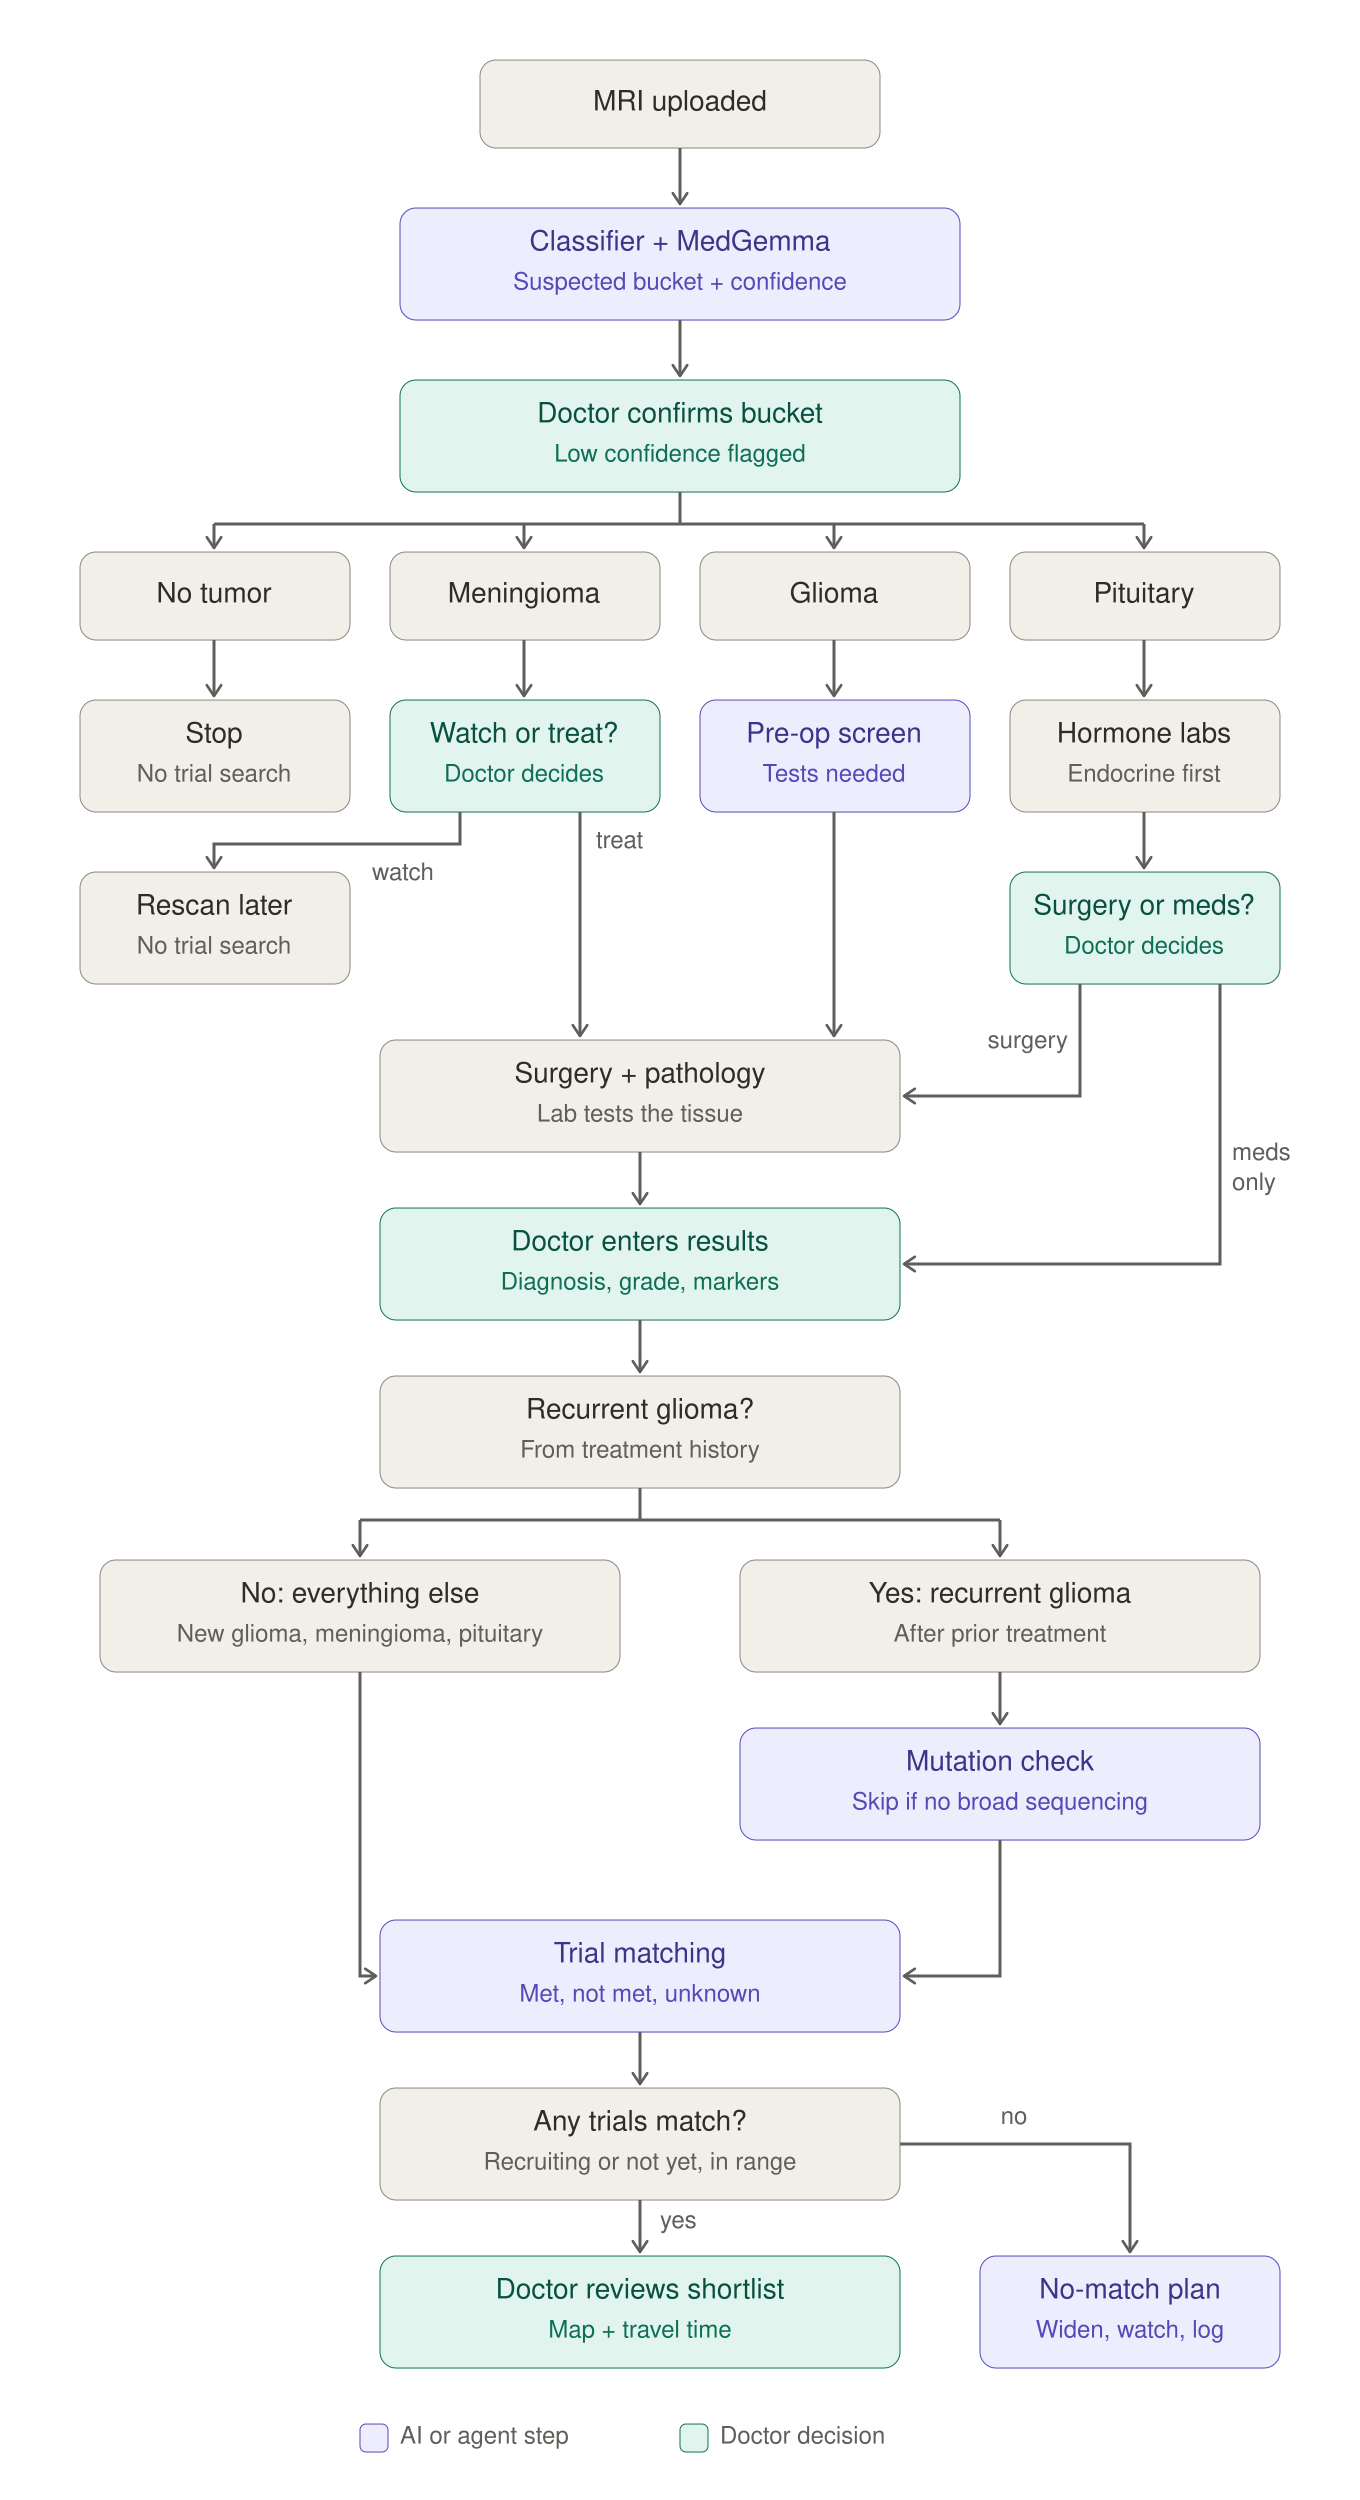
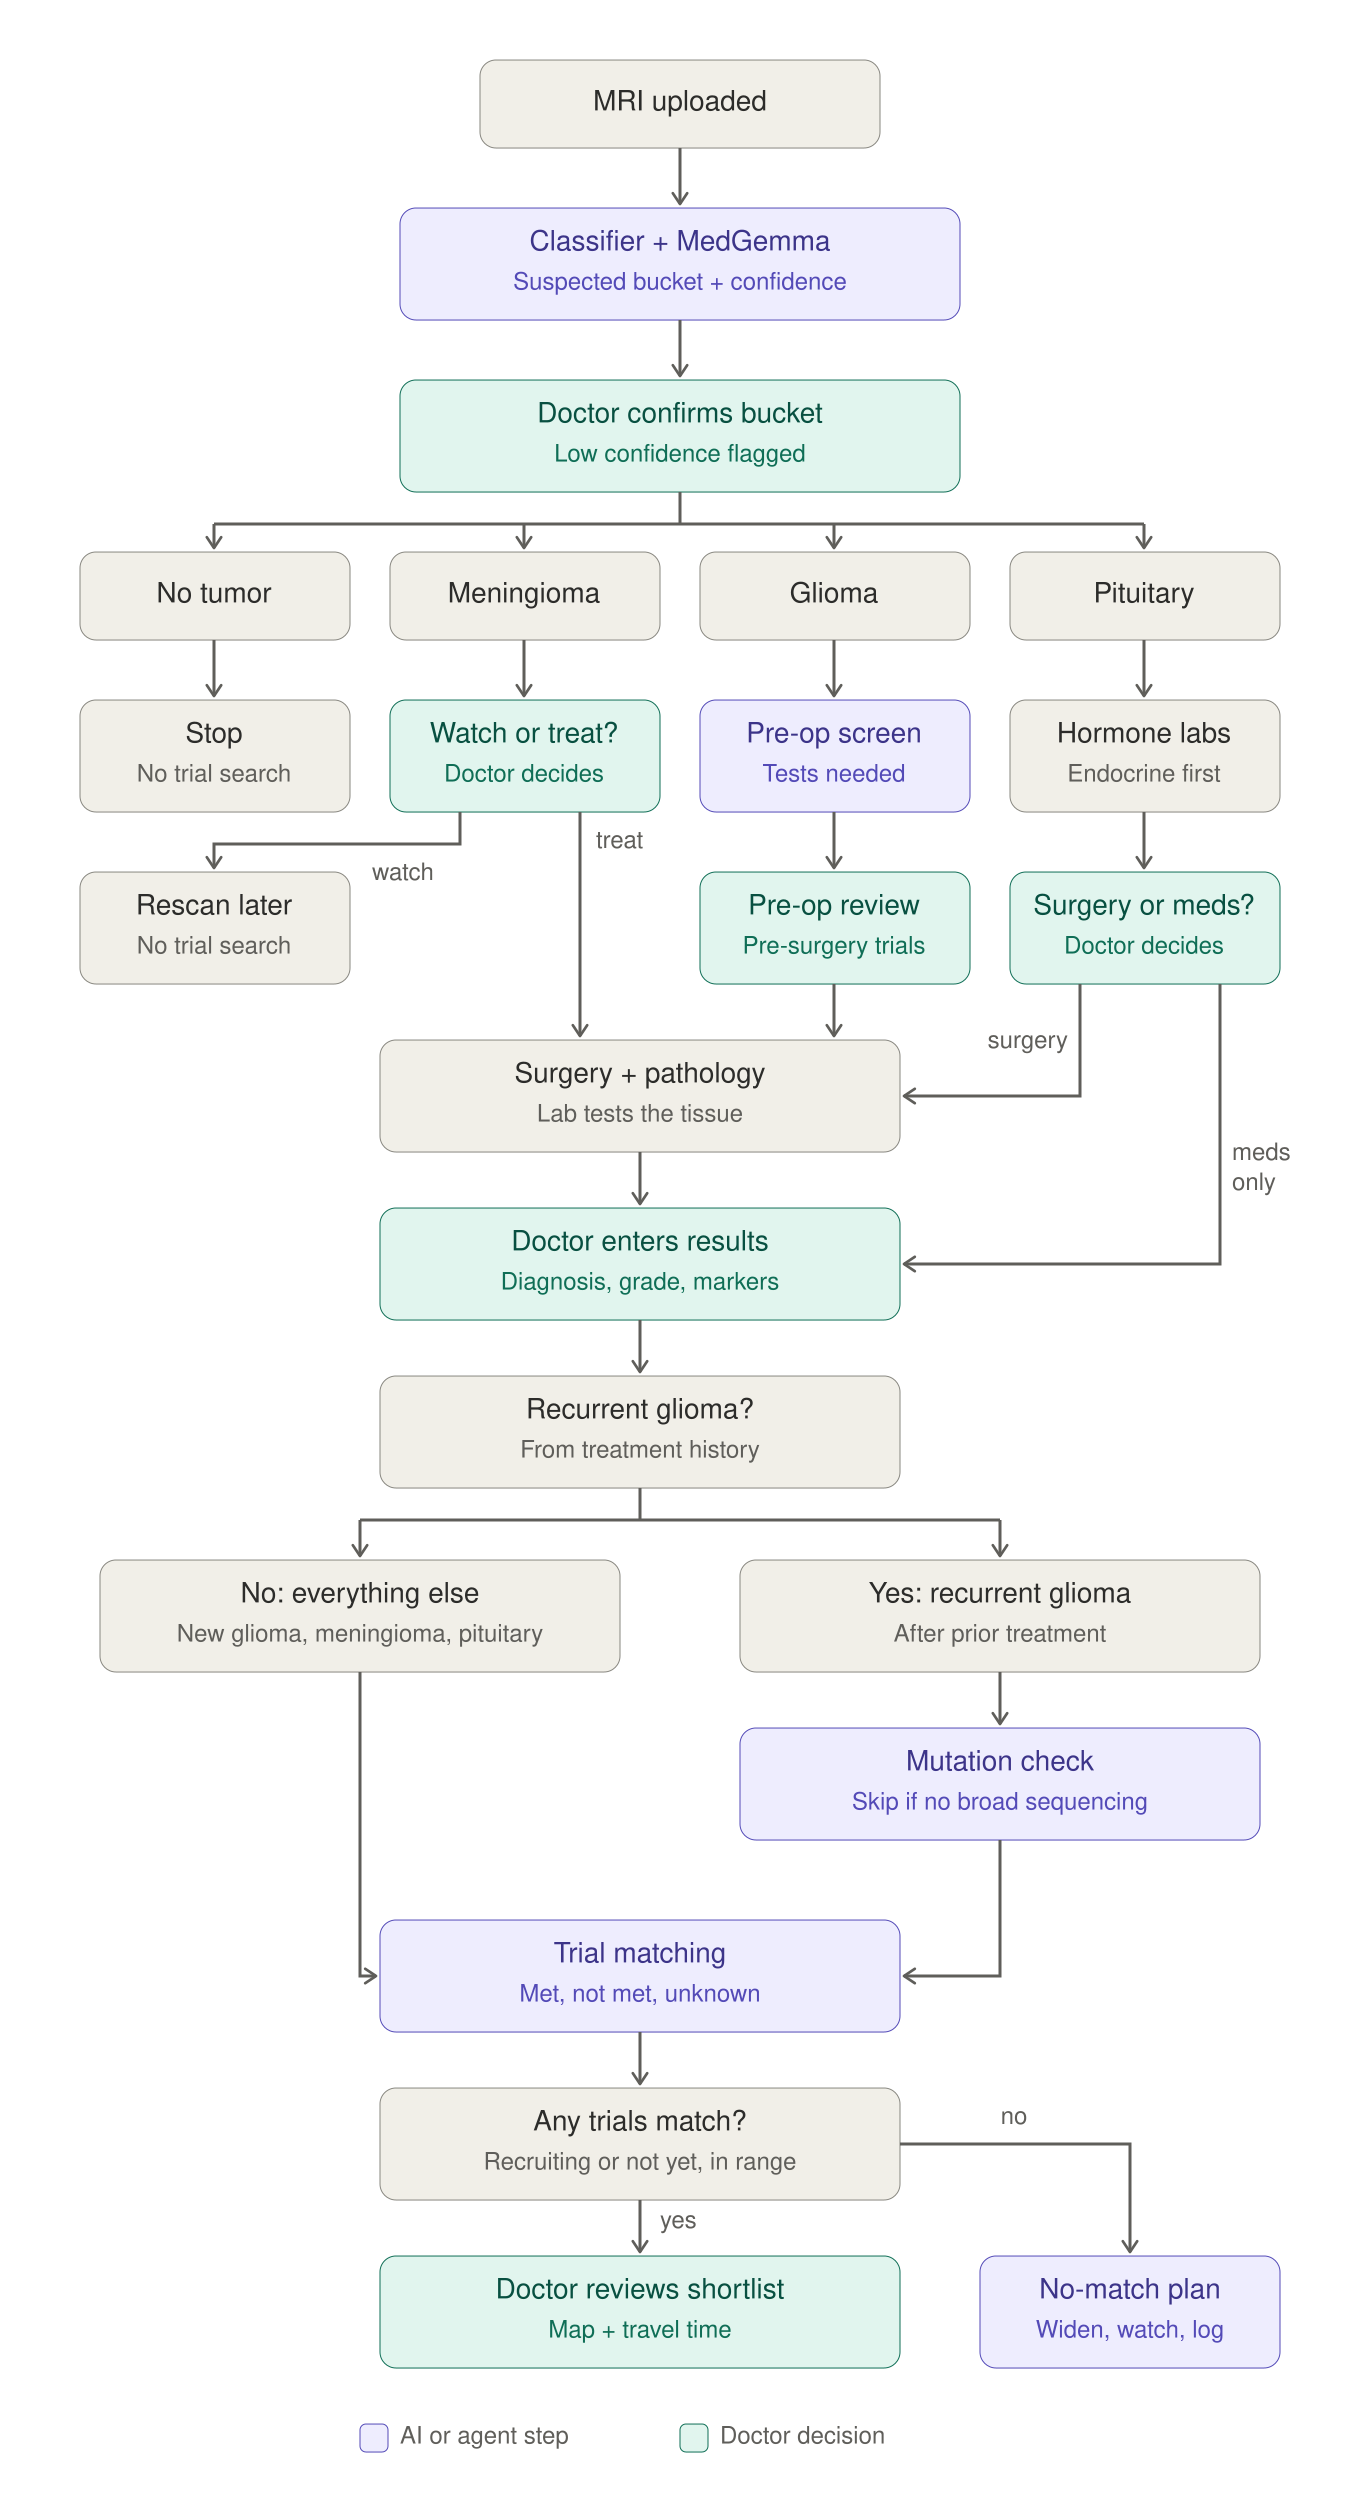
<svg xmlns="http://www.w3.org/2000/svg" width="680" height="1250" viewBox="0 0 680 1250" role="img">
  <style>
.bg{fill:#FFFFFF}
.box{fill:#F1EFE8;stroke:#888780;stroke-width:0.5}
.th{font:500 14px -apple-system,Segoe UI,Helvetica,Arial,sans-serif;fill:#2C2C2A}
.ts{font:400 12px -apple-system,Segoe UI,Helvetica,Arial,sans-serif;fill:#5F5E5A}
.c-purple rect, rect.c-purple{fill:#EEEDFE;stroke:#534AB7;stroke-width:0.5}
.c-purple .th{fill:#3C3489}.c-purple .ts{fill:#534AB7}
.c-teal rect, rect.c-teal{fill:#E1F5EE;stroke:#0F6E56;stroke-width:0.5}
.c-teal .th{fill:#085041}.c-teal .ts{fill:#0F6E56}
.arr{stroke:#5F5E5A;stroke-width:1.5;fill:none}
.ln{stroke:#5F5E5A;stroke-width:1.5;fill:none}
</style>
  <defs>
    <marker id="arrow" viewBox="0 0 10 10" refX="8" refY="5" markerWidth="6" markerHeight="6" orient="auto-start-reverse">
      <path d="M2 1L8 5L2 9" fill="none" stroke="#5F5E5A" stroke-width="1.5" stroke-linecap="round" stroke-linejoin="round" />
    </marker>
  </defs>
  <rect class="bg" x="0" y="0" width="680" height="1250" />
  <g>
    <rect class="box" x="240" y="30" width="200" height="44" rx="8" />
    <text class="th" x="340" y="52" text-anchor="middle" dominant-baseline="central">MRI uploaded</text>
  </g>
  <line x1="340" y1="74" x2="340" y2="102" class="arr" marker-end="url(#arrow)" />
  <g class="c-purple">
    <rect x="200" y="104" width="280" height="56" rx="8" />
    <text class="th" x="340" y="122" text-anchor="middle" dominant-baseline="central">Classifier + MedGemma</text>
    <text class="ts" x="340" y="142" text-anchor="middle" dominant-baseline="central">Suspected bucket + confidence</text>
  </g>
  <line x1="340" y1="160" x2="340" y2="188" class="arr" marker-end="url(#arrow)" />
  <g class="c-teal">
    <rect x="200" y="190" width="280" height="56" rx="8" />
    <text class="th" x="340" y="208" text-anchor="middle" dominant-baseline="central">Doctor confirms bucket</text>
    <text class="ts" x="340" y="228" text-anchor="middle" dominant-baseline="central">Low confidence flagged</text>
  </g>
  <path d="M340 246 L340 262" class="ln" />
  <path d="M107 262 L572 262" class="ln" />
  <line x1="107" y1="262" x2="107" y2="274" class="arr" marker-end="url(#arrow)" />
  <line x1="262" y1="262" x2="262" y2="274" class="arr" marker-end="url(#arrow)" />
  <line x1="417" y1="262" x2="417" y2="274" class="arr" marker-end="url(#arrow)" />
  <line x1="572" y1="262" x2="572" y2="274" class="arr" marker-end="url(#arrow)" />
  <g>
    <rect class="box" x="40" y="276" width="135" height="44" rx="8" />
    <text class="th" x="107" y="298" text-anchor="middle" dominant-baseline="central">No tumor</text>
  </g>
  <g>
    <rect class="box" x="195" y="276" width="135" height="44" rx="8" />
    <text class="th" x="262" y="298" text-anchor="middle" dominant-baseline="central">Meningioma</text>
  </g>
  <g>
    <rect class="box" x="350" y="276" width="135" height="44" rx="8" />
    <text class="th" x="417" y="298" text-anchor="middle" dominant-baseline="central">Glioma</text>
  </g>
  <g>
    <rect class="box" x="505" y="276" width="135" height="44" rx="8" />
    <text class="th" x="572" y="298" text-anchor="middle" dominant-baseline="central">Pituitary</text>
  </g>
  <line x1="107" y1="320" x2="107" y2="348" class="arr" marker-end="url(#arrow)" />
  <line x1="262" y1="320" x2="262" y2="348" class="arr" marker-end="url(#arrow)" />
  <line x1="417" y1="320" x2="417" y2="348" class="arr" marker-end="url(#arrow)" />
  <line x1="572" y1="320" x2="572" y2="348" class="arr" marker-end="url(#arrow)" />
  <g>
    <rect class="box" x="40" y="350" width="135" height="56" rx="8" />
    <text class="th" x="107" y="368" text-anchor="middle" dominant-baseline="central">Stop</text>
    <text class="ts" x="107" y="388" text-anchor="middle" dominant-baseline="central">No trial search</text>
  </g>
  <g class="c-teal">
    <rect x="195" y="350" width="135" height="56" rx="8" />
    <text class="th" x="262" y="368" text-anchor="middle" dominant-baseline="central">Watch or treat?</text>
    <text class="ts" x="262" y="388" text-anchor="middle" dominant-baseline="central">Doctor decides</text>
  </g>
  <g class="c-purple">
    <rect x="350" y="350" width="135" height="56" rx="8" />
    <text class="th" x="417" y="368" text-anchor="middle" dominant-baseline="central">Pre-op screen</text>
    <text class="ts" x="417" y="388" text-anchor="middle" dominant-baseline="central">Tests needed</text>
  </g>
  <g>
    <rect class="box" x="505" y="350" width="135" height="56" rx="8" />
    <text class="th" x="572" y="368" text-anchor="middle" dominant-baseline="central">Hormone labs</text>
    <text class="ts" x="572" y="388" text-anchor="middle" dominant-baseline="central">Endocrine first</text>
  </g>
  <path d="M230 406 L230 422 L107 422 L107 434" class="arr" marker-end="url(#arrow)" />
  <text class="ts" x="186" y="440">watch</text>
  <g>
    <rect class="box" x="40" y="436" width="135" height="56" rx="8" />
    <text class="th" x="107" y="454" text-anchor="middle" dominant-baseline="central">Rescan later</text>
    <text class="ts" x="107" y="474" text-anchor="middle" dominant-baseline="central">No trial search</text>
  </g>
  <line x1="290" y1="406" x2="290" y2="518" class="arr" marker-end="url(#arrow)" />
  <text class="ts" x="298" y="424">treat</text>
-   <line x1="417" y1="406" x2="417" y2="518" class="arr" marker-end="url(#arrow)" />
+   <line x1="417" y1="406" x2="417" y2="434" class="arr" marker-end="url(#arrow)" />
+   <g class="c-teal">
+     <rect x="350" y="436" width="135" height="56" rx="8" />
+     <text class="th" x="417" y="454" text-anchor="middle" dominant-baseline="central">Pre-op review</text>
+     <text class="ts" x="417" y="474" text-anchor="middle" dominant-baseline="central">Pre-surgery trials</text>
+   </g>
+   <line x1="417" y1="492" x2="417" y2="518" class="arr" marker-end="url(#arrow)" />
  <line x1="572" y1="406" x2="572" y2="434" class="arr" marker-end="url(#arrow)" />
  <g class="c-teal">
    <rect x="505" y="436" width="135" height="56" rx="8" />
    <text class="th" x="572" y="454" text-anchor="middle" dominant-baseline="central">Surgery or meds?</text>
    <text class="ts" x="572" y="474" text-anchor="middle" dominant-baseline="central">Doctor decides</text>
  </g>
  <path d="M540 492 L540 548 L452 548" class="arr" marker-end="url(#arrow)" />
  <text class="ts" x="534" y="524" text-anchor="end">surgery</text>
  <path d="M610 492 L610 632 L452 632" class="arr" marker-end="url(#arrow)" />
  <text class="ts" x="616" y="580">meds</text>
  <text class="ts" x="616" y="595">only</text>
  <g>
    <rect class="box" x="190" y="520" width="260" height="56" rx="8" />
    <text class="th" x="320" y="538" text-anchor="middle" dominant-baseline="central">Surgery + pathology</text>
    <text class="ts" x="320" y="558" text-anchor="middle" dominant-baseline="central">Lab tests the tissue</text>
  </g>
  <line x1="320" y1="576" x2="320" y2="602" class="arr" marker-end="url(#arrow)" />
  <g class="c-teal">
    <rect x="190" y="604" width="260" height="56" rx="8" />
    <text class="th" x="320" y="622" text-anchor="middle" dominant-baseline="central">Doctor enters results</text>
    <text class="ts" x="320" y="642" text-anchor="middle" dominant-baseline="central">Diagnosis, grade, markers</text>
  </g>
  <line x1="320" y1="660" x2="320" y2="686" class="arr" marker-end="url(#arrow)" />
  <g>
    <rect class="box" x="190" y="688" width="260" height="56" rx="8" />
    <text class="th" x="320" y="706" text-anchor="middle" dominant-baseline="central">Recurrent glioma?</text>
    <text class="ts" x="320" y="726" text-anchor="middle" dominant-baseline="central">From treatment history</text>
  </g>
  <path d="M320 744 L320 760" class="ln" />
  <path d="M180 760 L500 760" class="ln" />
  <line x1="180" y1="760" x2="180" y2="778" class="arr" marker-end="url(#arrow)" />
  <line x1="500" y1="760" x2="500" y2="778" class="arr" marker-end="url(#arrow)" />
  <g>
    <rect class="box" x="50" y="780" width="260" height="56" rx="8" />
    <text class="th" x="180" y="798" text-anchor="middle" dominant-baseline="central">No: everything else</text>
    <text class="ts" x="180" y="818" text-anchor="middle" dominant-baseline="central">New glioma, meningioma, pituitary</text>
  </g>
  <g>
    <rect class="box" x="370" y="780" width="260" height="56" rx="8" />
    <text class="th" x="500" y="798" text-anchor="middle" dominant-baseline="central">Yes: recurrent glioma</text>
    <text class="ts" x="500" y="818" text-anchor="middle" dominant-baseline="central">After prior treatment</text>
  </g>
  <line x1="500" y1="836" x2="500" y2="862" class="arr" marker-end="url(#arrow)" />
  <g class="c-purple">
    <rect x="370" y="864" width="260" height="56" rx="8" />
    <text class="th" x="500" y="882" text-anchor="middle" dominant-baseline="central">Mutation check</text>
    <text class="ts" x="500" y="902" text-anchor="middle" dominant-baseline="central">Skip if no broad sequencing</text>
  </g>
  <path d="M180 836 L180 988 L188 988" class="arr" marker-end="url(#arrow)" />
  <path d="M500 920 L500 988 L452 988" class="arr" marker-end="url(#arrow)" />
  <g class="c-purple">
    <rect x="190" y="960" width="260" height="56" rx="8" />
    <text class="th" x="320" y="978" text-anchor="middle" dominant-baseline="central">Trial matching</text>
    <text class="ts" x="320" y="998" text-anchor="middle" dominant-baseline="central">Met, not met, unknown</text>
  </g>
  <line x1="320" y1="1016" x2="320" y2="1042" class="arr" marker-end="url(#arrow)" />
  <g>
    <rect class="box" x="190" y="1044" width="260" height="56" rx="8" />
    <text class="th" x="320" y="1062" text-anchor="middle" dominant-baseline="central">Any trials match?</text>
    <text class="ts" x="320" y="1082" text-anchor="middle" dominant-baseline="central">Recruiting or not yet, in range</text>
  </g>
  <line x1="320" y1="1100" x2="320" y2="1126" class="arr" marker-end="url(#arrow)" />
  <text class="ts" x="330" y="1114">yes</text>
  <path d="M450 1072 L565 1072 L565 1126" class="arr" marker-end="url(#arrow)" />
  <text class="ts" x="507" y="1062" text-anchor="middle">no</text>
  <g class="c-teal">
    <rect x="190" y="1128" width="260" height="56" rx="8" />
    <text class="th" x="320" y="1146" text-anchor="middle" dominant-baseline="central">Doctor reviews shortlist</text>
    <text class="ts" x="320" y="1166" text-anchor="middle" dominant-baseline="central">Map + travel time</text>
  </g>
  <g class="c-purple">
    <rect x="490" y="1128" width="150" height="56" rx="8" />
    <text class="th" x="565" y="1146" text-anchor="middle" dominant-baseline="central">No-match plan</text>
    <text class="ts" x="565" y="1166" text-anchor="middle" dominant-baseline="central">Widen, watch, log</text>
  </g>
  <rect class="c-purple" x="180" y="1212" width="14" height="14" rx="3" />
  <text class="ts" x="200" y="1219" dominant-baseline="central">AI or agent step</text>
  <rect class="c-teal" x="340" y="1212" width="14" height="14" rx="3" />
  <text class="ts" x="360" y="1219" dominant-baseline="central">Doctor decision</text>
</svg>
